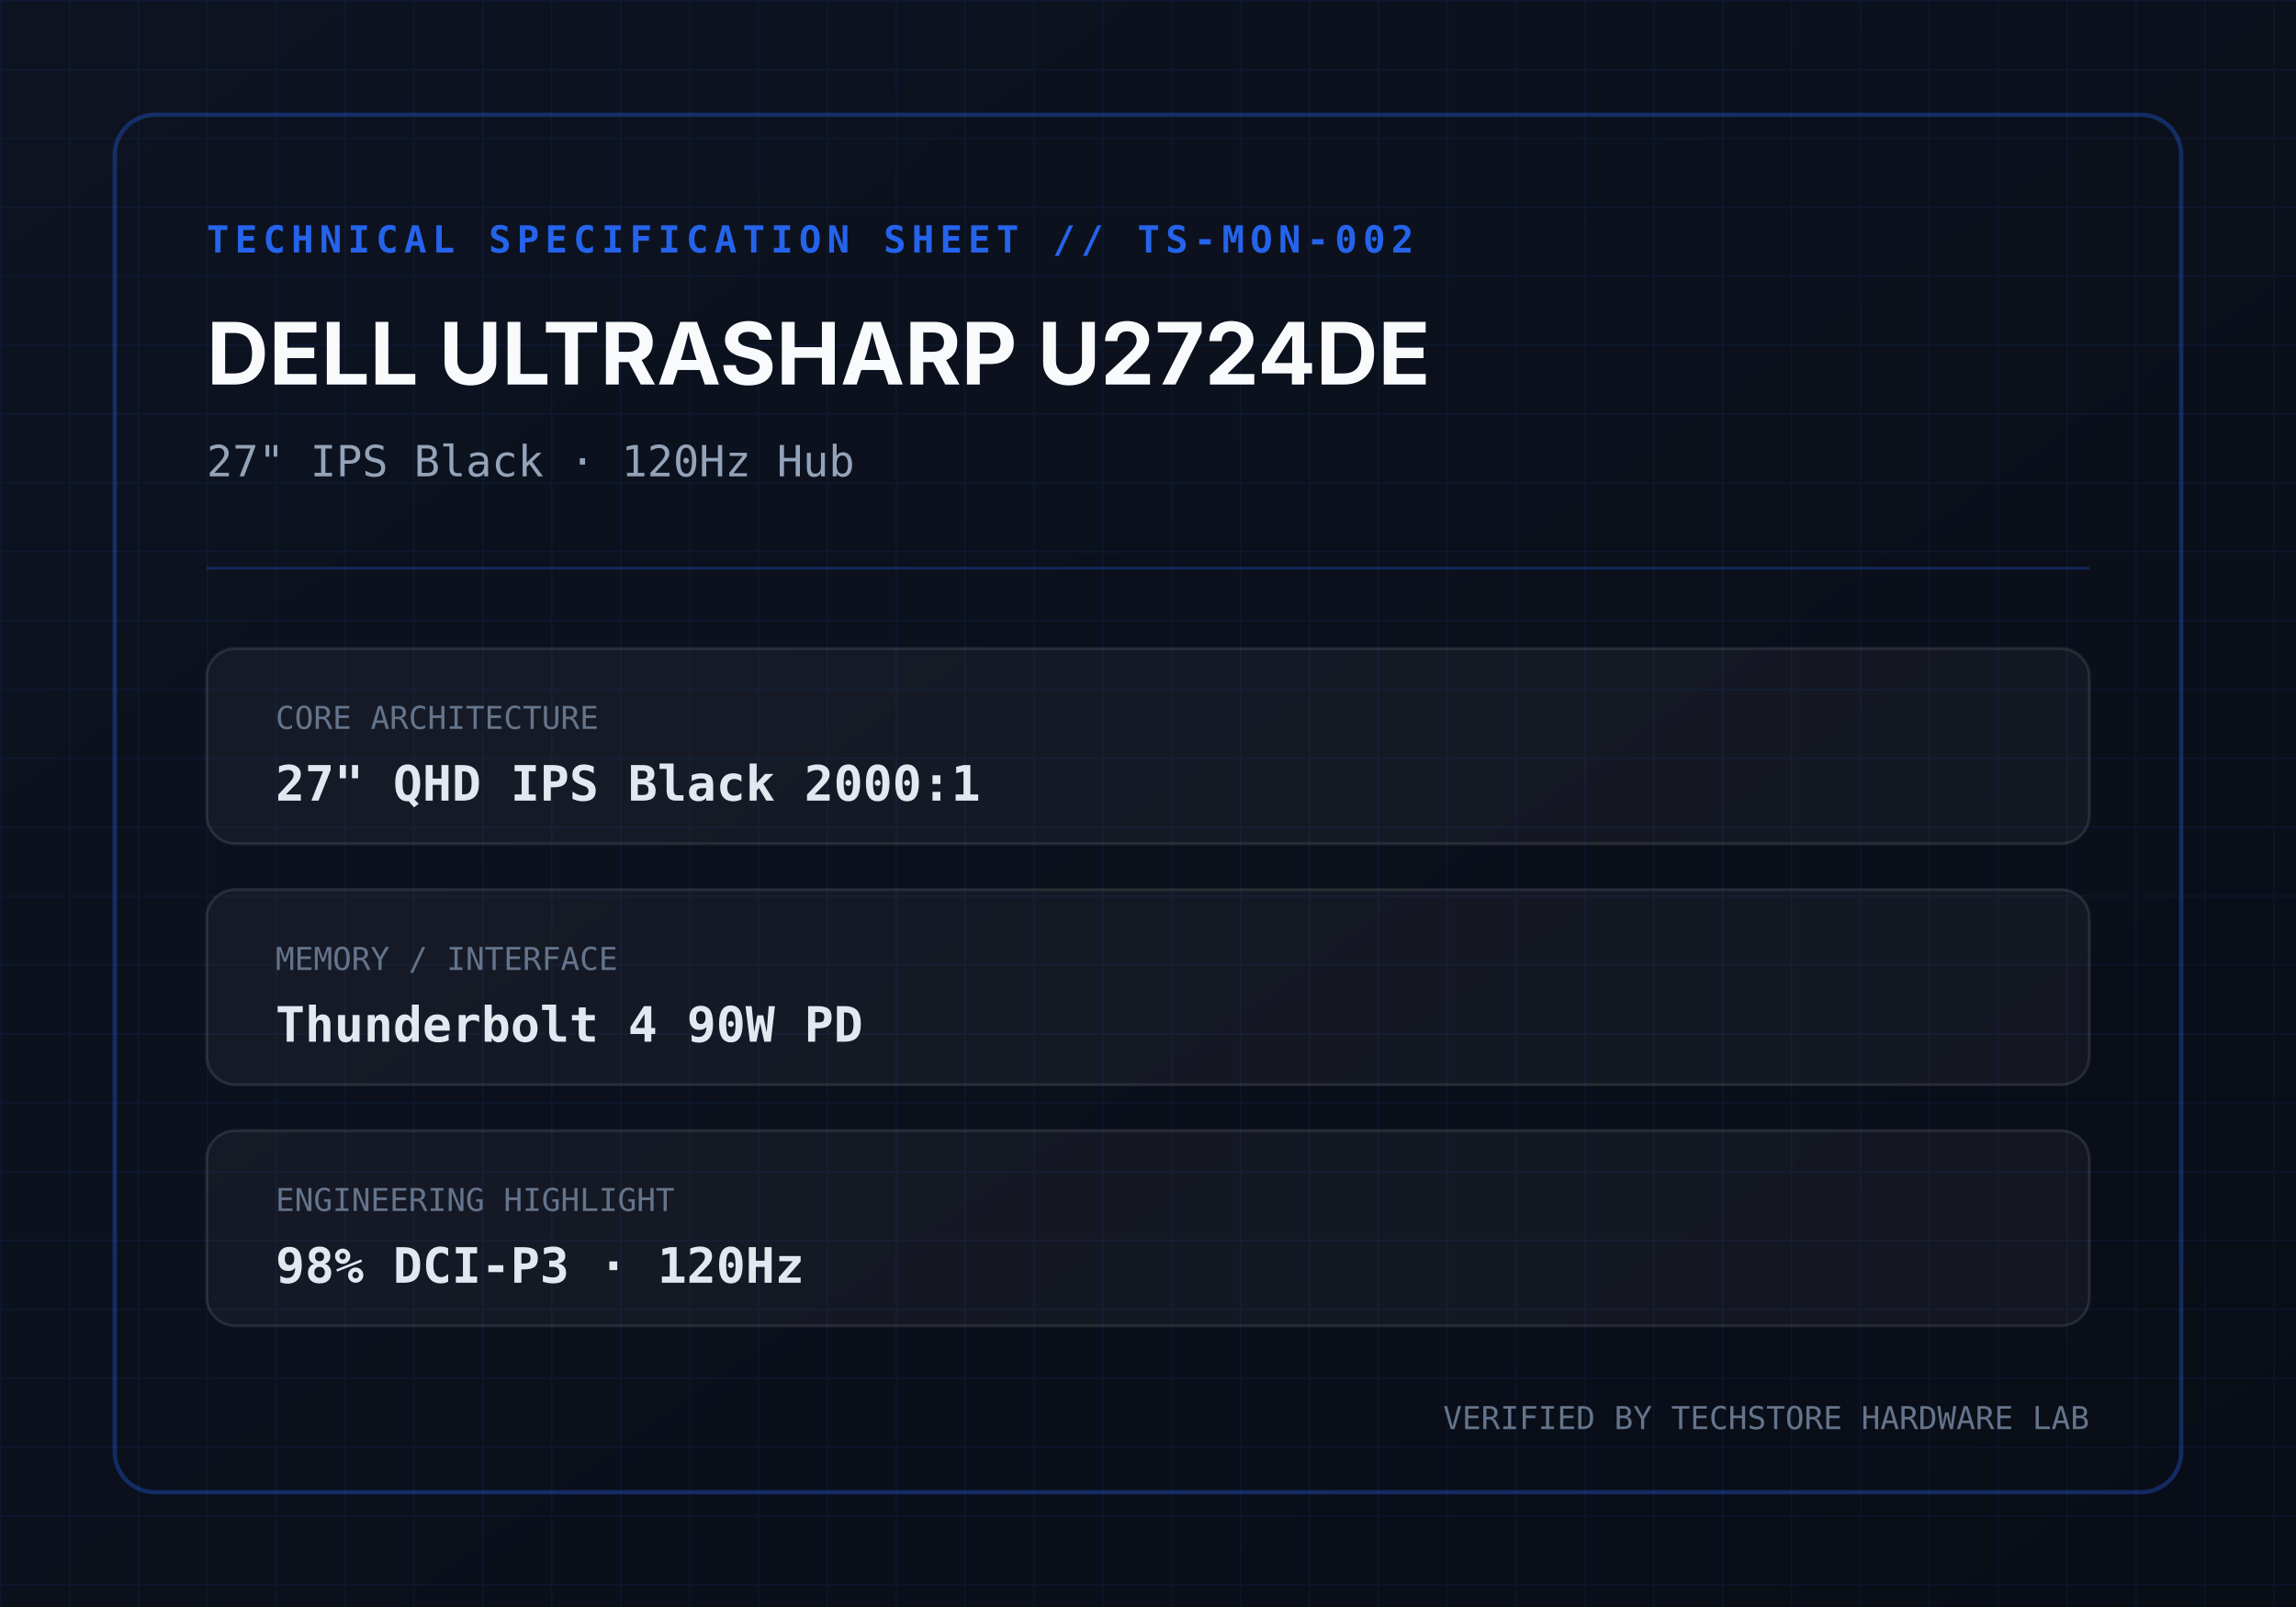
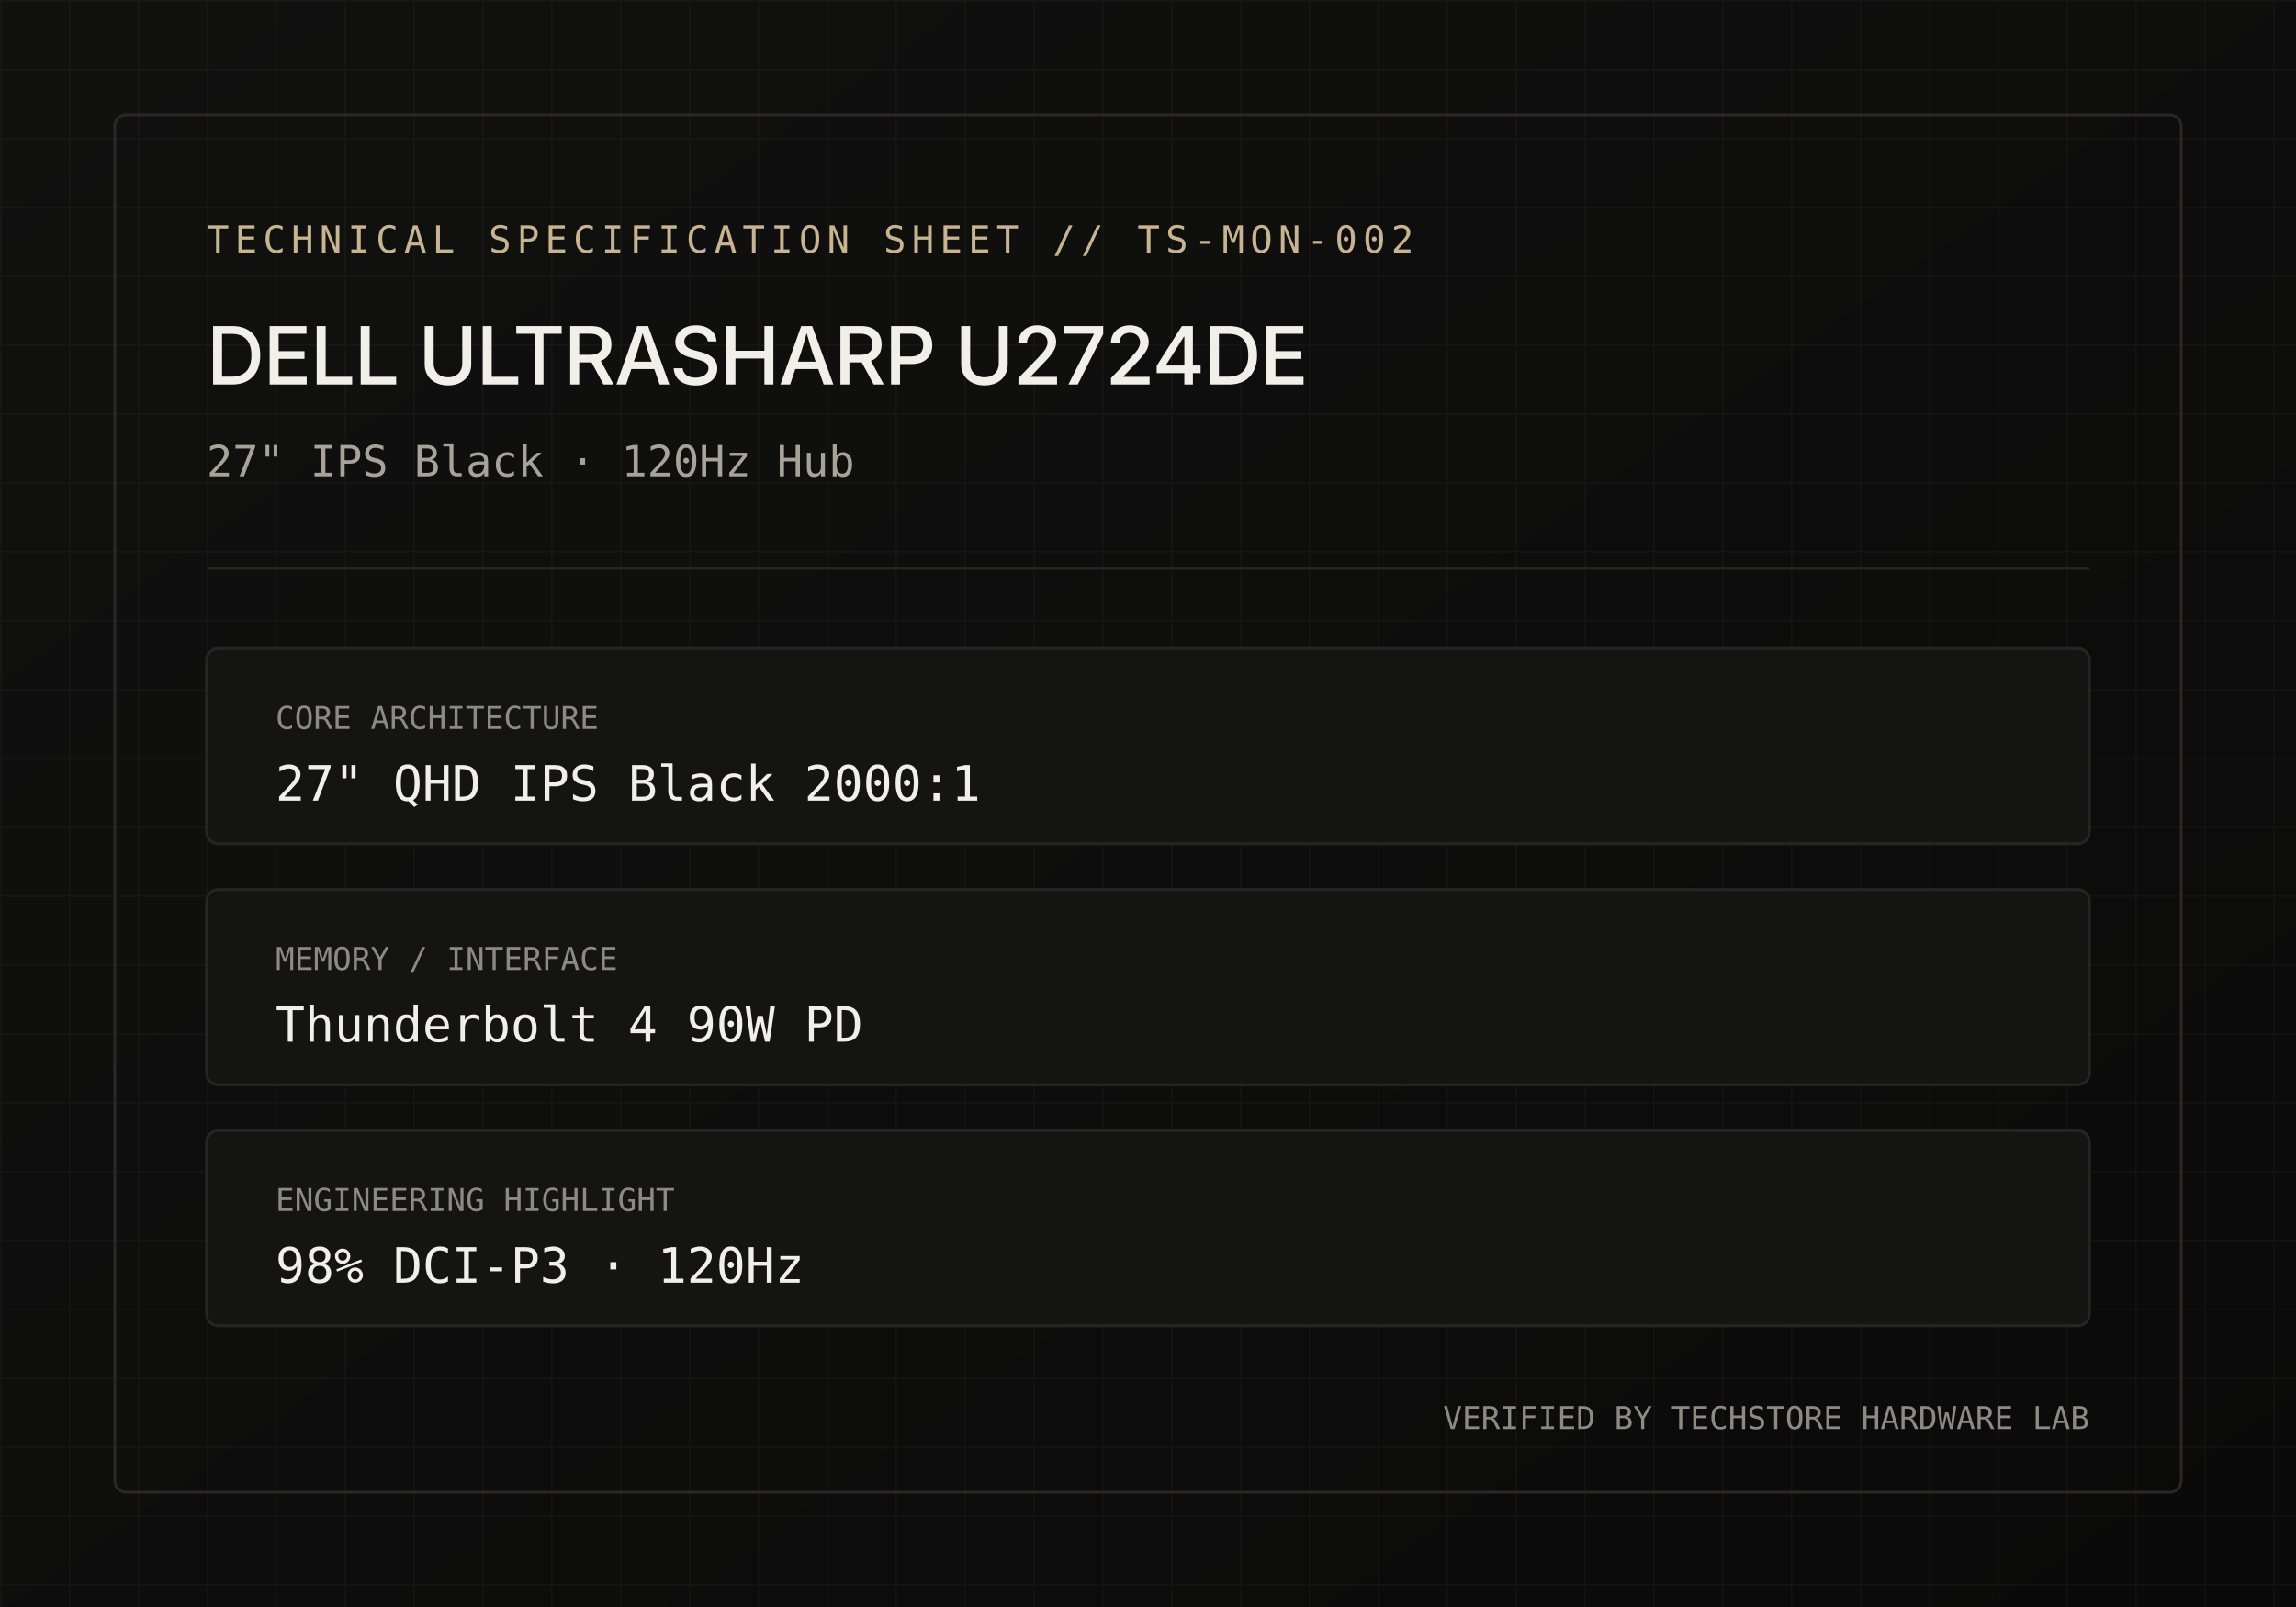
<svg xmlns="http://www.w3.org/2000/svg" viewBox="0 0 800 560" width="800" height="560" role="img" aria-label="DELL ULTRASHARP U2724DE Technical Blueprint">
  <defs>
    <linearGradient id="bpGrad" x1="0%" y1="0%" x2="100%" y2="100%">
-       <stop offset="0%" stop-color="#0D1321" />
-       <stop offset="100%" stop-color="#090D16" />
+       <stop offset="0%" stop-color="#111110" />
+       <stop offset="100%" stop-color="#0A0A0A" />
    </linearGradient>
    <pattern id="bpGrid" width="24" height="24" patternUnits="userSpaceOnUse">
-       <path d="M 24 0 L 0 0 0 24" fill="none" stroke="#2563EB" stroke-opacity="0.09" stroke-width="1" />
+       <path d="M 24 0 L 0 0 0 24" fill="none" stroke="#C8B48E" stroke-opacity="0.045" stroke-width="1" />
    </pattern>
  </defs>
  <rect width="800" height="560" fill="url(#bpGrad)" />
  <rect width="800" height="560" fill="url(#bpGrid)" />
-   <rect x="40" y="40" width="720" height="480" rx="14" fill="none" stroke="#2563EB" stroke-opacity="0.35" stroke-width="1.5" />
-   <text x="72" y="88" fill="#2563EB" font-family="ui-monospace, SFMono-Regular, monospace" font-size="13" font-weight="700" letter-spacing="2">TECHNICAL SPECIFICATION SHEET // TS-MON-002</text>
-   <text x="72" y="134" fill="#F8FAFC" font-family="-apple-system, BlinkMacSystemFont, Segoe UI, sans-serif" font-size="30" font-weight="700">DELL ULTRASHARP U2724DE</text>
-   <text x="72" y="166" fill="#94A3B8" font-family="ui-monospace, SFMono-Regular, monospace" font-size="15">27" IPS Black · 120Hz Hub</text>
-   <line x1="72" y1="198" x2="728" y2="198" stroke="#2563EB" stroke-opacity="0.28" />
-   <rect x="72" y="226" width="656" height="68" rx="10" fill="#FFFFFF" fill-opacity="0.04" stroke="#FFFFFF" stroke-opacity="0.1" />
-   <text x="96" y="254" fill="#64748B" font-family="ui-monospace, SFMono-Regular, monospace" font-size="11">CORE ARCHITECTURE</text>
-   <text x="96" y="279" fill="#E2E8F0" font-family="ui-monospace, SFMono-Regular, monospace" font-size="17" font-weight="600">27" QHD IPS Black 2000:1</text>
-   <rect x="72" y="310" width="656" height="68" rx="10" fill="#FFFFFF" fill-opacity="0.04" stroke="#FFFFFF" stroke-opacity="0.1" />
-   <text x="96" y="338" fill="#64748B" font-family="ui-monospace, SFMono-Regular, monospace" font-size="11">MEMORY / INTERFACE</text>
-   <text x="96" y="363" fill="#E2E8F0" font-family="ui-monospace, SFMono-Regular, monospace" font-size="17" font-weight="600">Thunderbolt 4 90W PD</text>
-   <rect x="72" y="394" width="656" height="68" rx="10" fill="#FFFFFF" fill-opacity="0.04" stroke="#FFFFFF" stroke-opacity="0.1" />
-   <text x="96" y="422" fill="#64748B" font-family="ui-monospace, SFMono-Regular, monospace" font-size="11">ENGINEERING HIGHLIGHT</text>
-   <text x="96" y="447" fill="#E2E8F0" font-family="ui-monospace, SFMono-Regular, monospace" font-size="17" font-weight="600">98% DCI-P3 · 120Hz</text>
-   <text x="728" y="498" text-anchor="end" fill="#64748B" font-family="ui-monospace, SFMono-Regular, monospace" font-size="11">VERIFIED BY TECHSTORE HARDWARE LAB</text>
+   <rect x="40" y="40" width="720" height="480" rx="4" fill="none" stroke="#2A2825" stroke-width="1" />
+   <text x="72" y="88" fill="#C8B48E" font-family="JetBrains Mono, ui-monospace, SFMono-Regular, monospace" font-size="13" font-weight="500" letter-spacing="2">TECHNICAL SPECIFICATION SHEET // TS-MON-002</text>
+   <text x="72" y="134" fill="#F2EFE9" font-family="Inter Tight, -apple-system, BlinkMacSystemFont, Segoe UI, sans-serif" font-size="28" font-weight="500" letter-spacing="-0.5">DELL ULTRASHARP U2724DE</text>
+   <text x="72" y="166" fill="#A8A298" font-family="JetBrains Mono, ui-monospace, SFMono-Regular, monospace" font-size="15">27" IPS Black · 120Hz Hub</text>
+   <line x1="72" y1="198" x2="728" y2="198" stroke="#2A2825" />
+   <rect x="72" y="226" width="656" height="68" rx="4" fill="#141413" stroke="#262522" />
+   <text x="96" y="254" fill="#8E8A82" font-family="JetBrains Mono, ui-monospace, SFMono-Regular, monospace" font-size="11">CORE ARCHITECTURE</text>
+   <text x="96" y="279" fill="#F2EFE9" font-family="JetBrains Mono, ui-monospace, SFMono-Regular, monospace" font-size="17" font-weight="500">27" QHD IPS Black 2000:1</text>
+   <rect x="72" y="310" width="656" height="68" rx="4" fill="#141413" stroke="#262522" />
+   <text x="96" y="338" fill="#8E8A82" font-family="JetBrains Mono, ui-monospace, SFMono-Regular, monospace" font-size="11">MEMORY / INTERFACE</text>
+   <text x="96" y="363" fill="#F2EFE9" font-family="JetBrains Mono, ui-monospace, SFMono-Regular, monospace" font-size="17" font-weight="500">Thunderbolt 4 90W PD</text>
+   <rect x="72" y="394" width="656" height="68" rx="4" fill="#141413" stroke="#262522" />
+   <text x="96" y="422" fill="#8E8A82" font-family="JetBrains Mono, ui-monospace, SFMono-Regular, monospace" font-size="11">ENGINEERING HIGHLIGHT</text>
+   <text x="96" y="447" fill="#F2EFE9" font-family="JetBrains Mono, ui-monospace, SFMono-Regular, monospace" font-size="17" font-weight="500">98% DCI-P3 · 120Hz</text>
+   <text x="728" y="498" text-anchor="end" fill="#8E8A82" font-family="JetBrains Mono, ui-monospace, SFMono-Regular, monospace" font-size="11">VERIFIED BY TECHSTORE HARDWARE LAB</text>
</svg>
